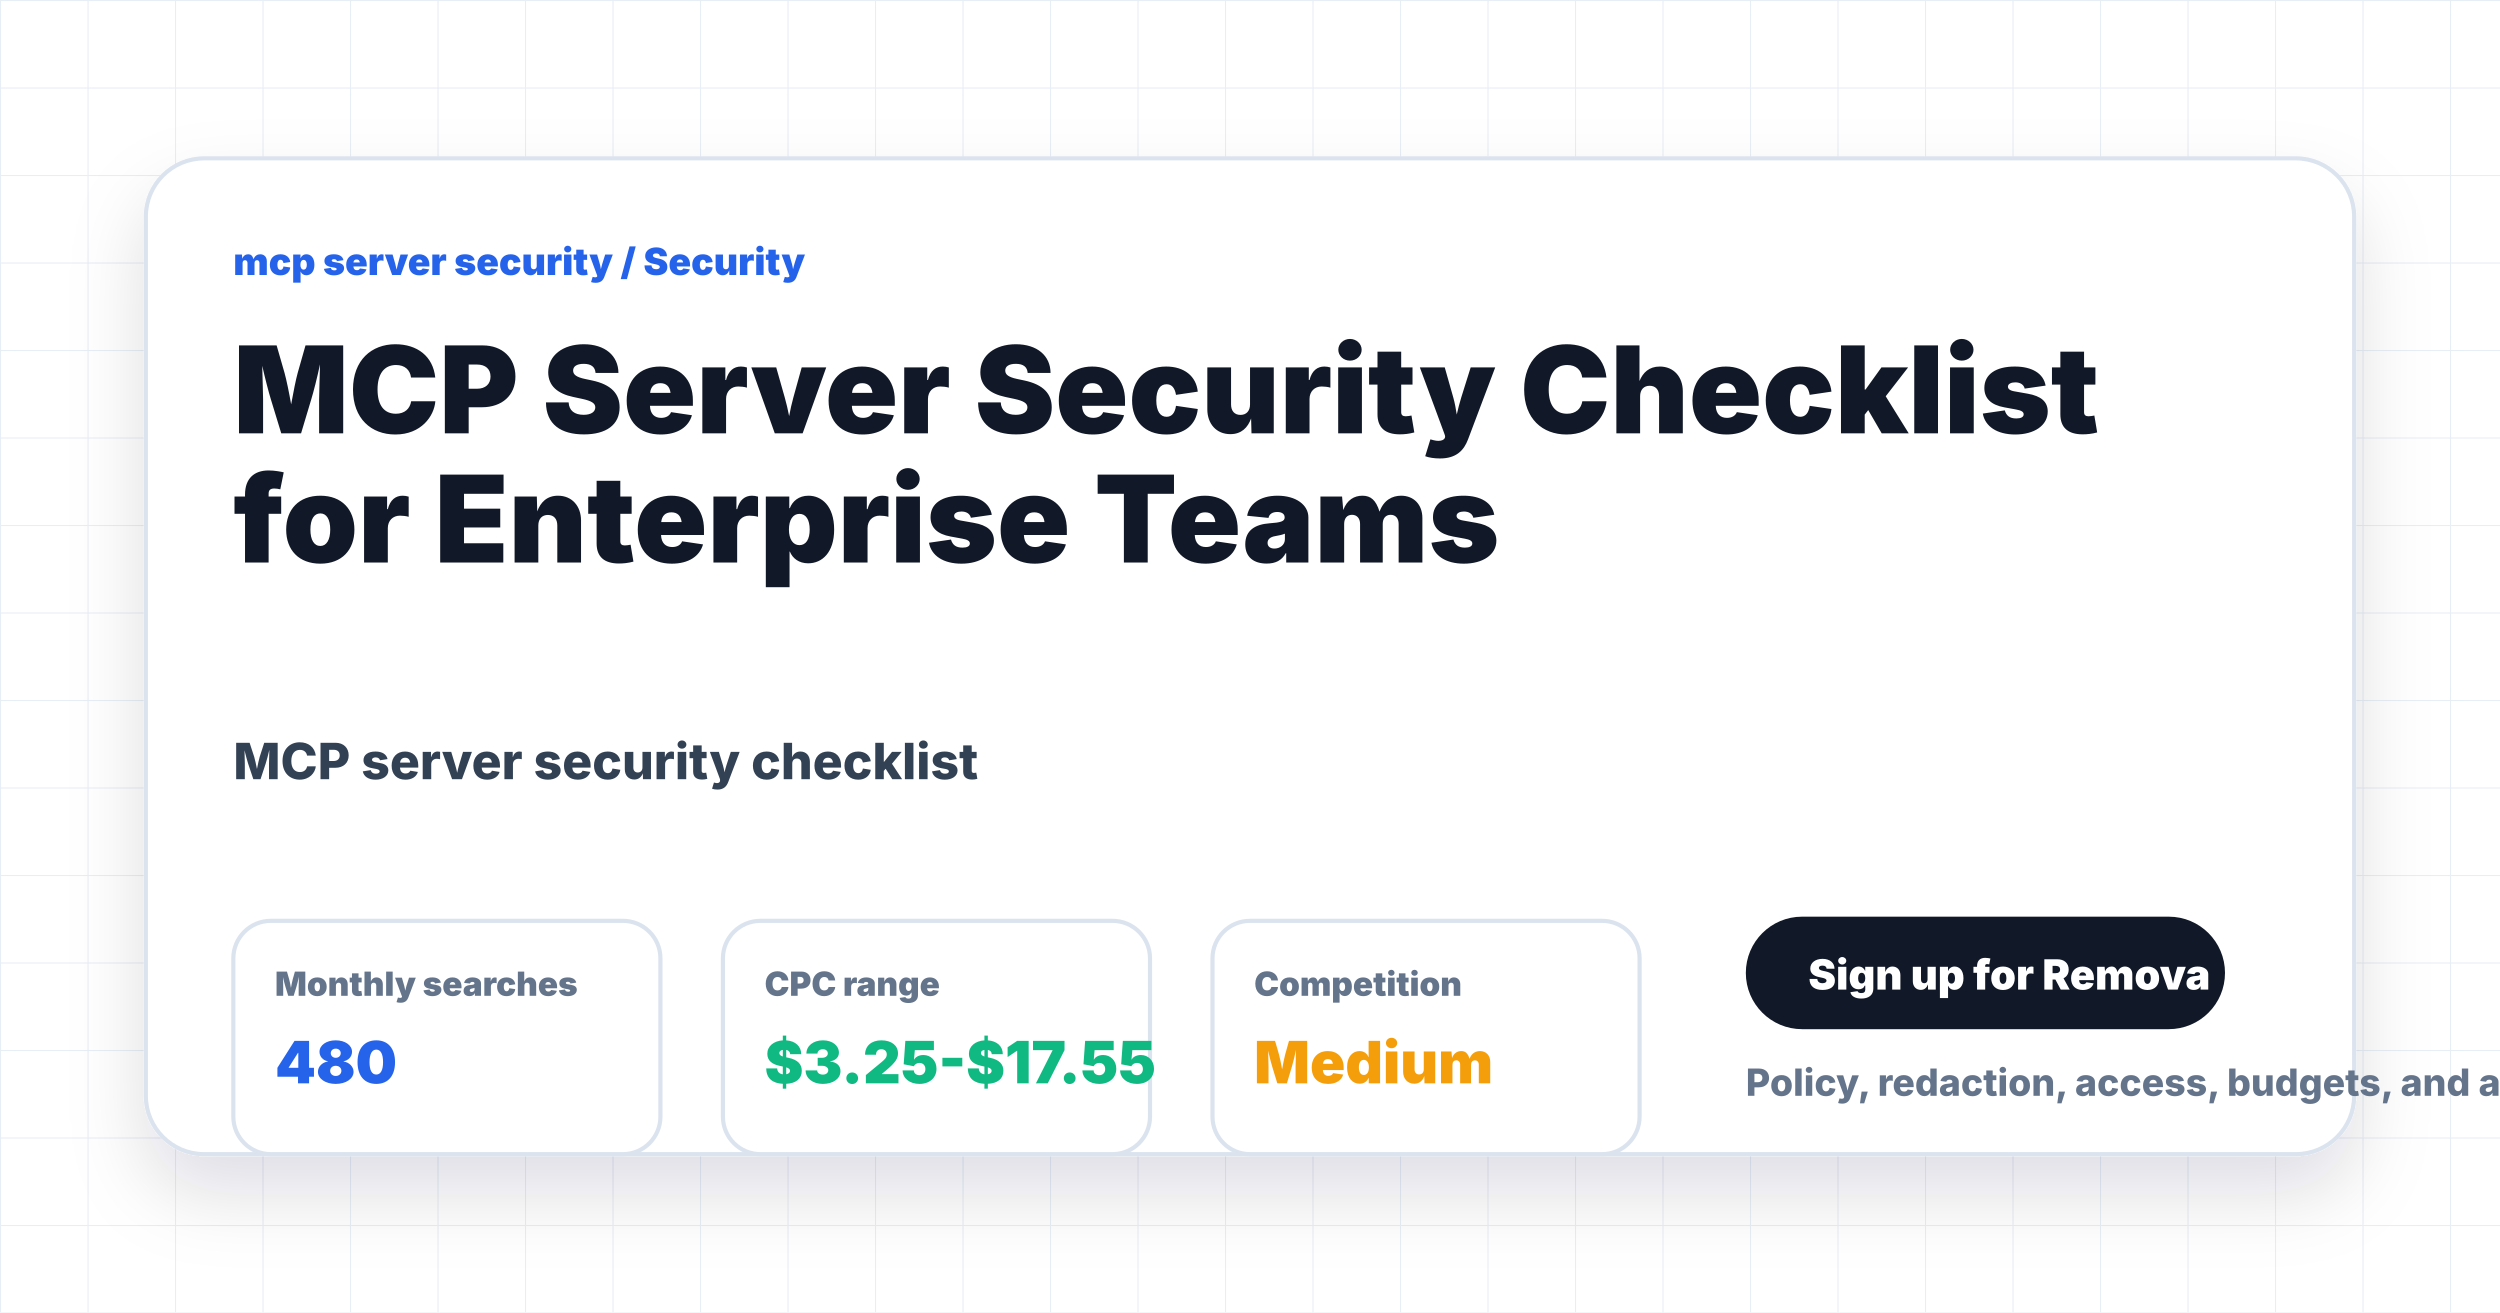
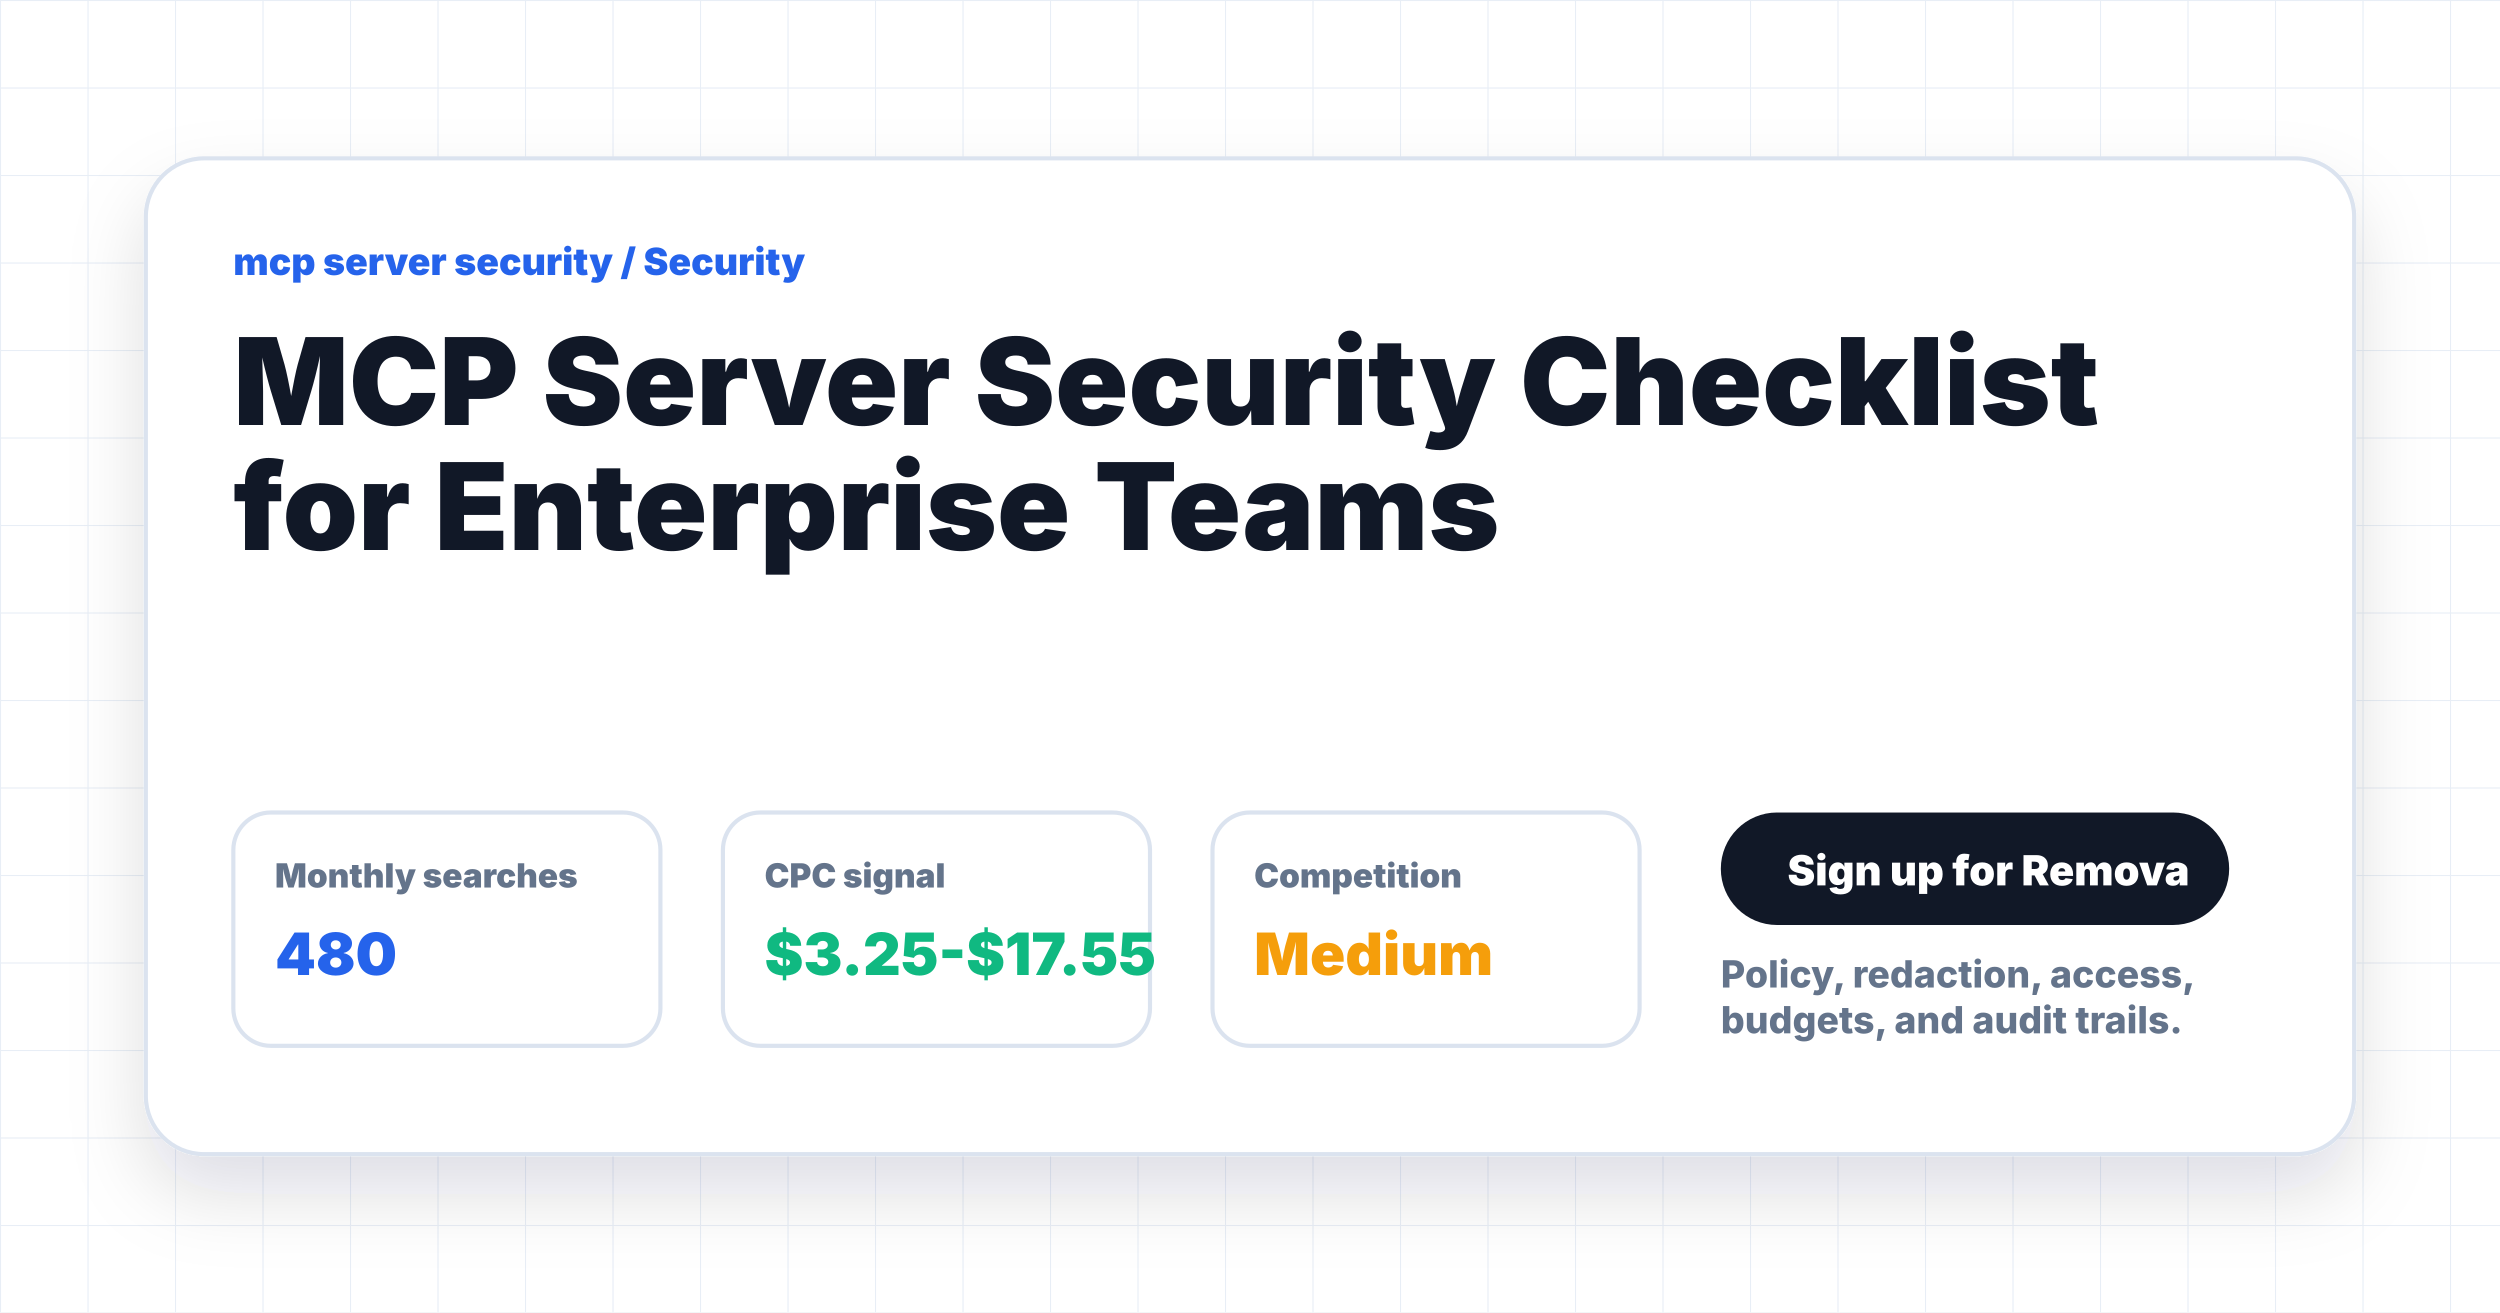
<svg xmlns="http://www.w3.org/2000/svg" width="1200" height="630" viewBox="0 0 1200 630" role="img" aria-label="MCP Server Security Checklist for Enterprise Teams">
  <style>
            .eyebrow { font: 900 18px Inter, Arial, sans-serif; letter-spacing: 0; text-transform: uppercase; fill: #2563eb; }
            .title { font: 950 58px Inter, Arial, sans-serif; letter-spacing: 0; fill: #111827; }
            .subtitle { font: 800 24px Inter, Arial, sans-serif; fill: #334155; }
            .body { font: 700 22px Inter, Arial, sans-serif; fill: #475569; }
            .small { font: 800 18px Inter, Arial, sans-serif; fill: #64748b; }
            .label { font: 900 16px Inter, Arial, sans-serif; fill: #64748b; }
            .metric { font: 950 28px Inter, Arial, sans-serif; }
            .node { font: 950 23px Inter, Arial, sans-serif; fill: #111827; }
            .check { font: 800 18px Inter, Arial, sans-serif; fill: #334155; }
        </style>
  <defs>
    <pattern id="grid" width="42" height="42" patternUnits="userSpaceOnUse">
      <path d="M 42 0 L 0 0 0 42" fill="none" stroke="#e8eef6" stroke-width="1" />
    </pattern>
    <filter id="shadow" x="-20%" y="-20%" width="140%" height="150%">
      <feDropShadow dx="0" dy="18" stdDeviation="18" flood-color="#0f172a" flood-opacity="0.13" />
    </filter>
  </defs>
  <rect width="1200" height="630" fill="#ffffff" />
  <rect width="1200" height="630" fill="url(#grid)" />
  <rect x="70" y="76" width="1060" height="478" rx="28" fill="#ffffff" stroke="#dbe3ef" stroke-width="2" filter="url(#shadow)" />
  <text class="eyebrow" x="112" y="132">mcp server security / Security</text>
-   <text class="title" x="112" y="208">
+   <text class="title" x="112" y="204">
    <tspan x="112" dy="0">MCP Server Security Checklist</tspan>
-     <tspan x="112" dy="62">for Enterprise Teams</tspan>
+     <tspan x="112" dy="60">for Enterprise Teams</tspan>
  </text>
-   <text class="subtitle" x="112" y="374">
-     <tspan x="112" dy="0">MCP server security checklist</tspan>
+   <rect x="112" y="390" width="205" height="112" rx="18" fill="#ffffff" stroke="#dbe3ef" stroke-width="2" />
+   <text class="label" x="132" y="426">Monthly searches</text>
+   <text class="metric" x="132" y="468" fill="#2563eb">480</text>
+   <rect x="347" y="390" width="205" height="112" rx="18" fill="#ffffff" stroke="#dbe3ef" stroke-width="2" />
+   <text class="label" x="367" y="426">CPC signal</text>
+   <text class="metric" x="367" y="468" fill="#10b981">$3.25-$17.55</text>
+   <rect x="582" y="390" width="205" height="112" rx="18" fill="#ffffff" stroke="#dbe3ef" stroke-width="2" />
+   <text class="label" x="602" y="426">Competition</text>
+   <text class="metric" x="602" y="468" fill="#f59e0b">Medium</text>
+   <rect x="826" y="390" width="244" height="54" rx="27" fill="#111827" />
+   <text x="858" y="425" style="font: 950 20px Inter, Arial, sans-serif; fill: #ffffff;">Sign up for Remova</text>
+   <text class="small" x="826" y="474">
+     <tspan x="826" dy="0">Policy, redaction, access,</tspan>
+     <tspan x="826" dy="22">budgets, and audit trails.</tspan>
  </text>
-   <rect x="112" y="442" width="205" height="112" rx="18" fill="#ffffff" stroke="#dbe3ef" stroke-width="2" />
-   <text class="label" x="132" y="478">Monthly searches</text>
-   <text class="metric" x="132" y="520" fill="#2563eb">480</text>
-   <rect x="347" y="442" width="205" height="112" rx="18" fill="#ffffff" stroke="#dbe3ef" stroke-width="2" />
-   <text class="label" x="367" y="478">CPC range</text>
-   <text class="metric" x="367" y="520" fill="#10b981">$3.25-$17.55</text>
-   <rect x="582" y="442" width="205" height="112" rx="18" fill="#ffffff" stroke="#dbe3ef" stroke-width="2" />
-   <text class="label" x="602" y="478">Competition</text>
-   <text class="metric" x="602" y="520" fill="#f59e0b">Medium</text>
-   <rect x="838" y="440" width="230" height="54" rx="27" fill="#111827" />
-   <text x="868" y="475" style="font: 950 20px Inter, Arial, sans-serif; fill: #ffffff;">Sign up for Remova</text>
-   <text class="small" x="838" y="526">Policy, redaction, access, budgets, and audit trails.</text>
</svg>
